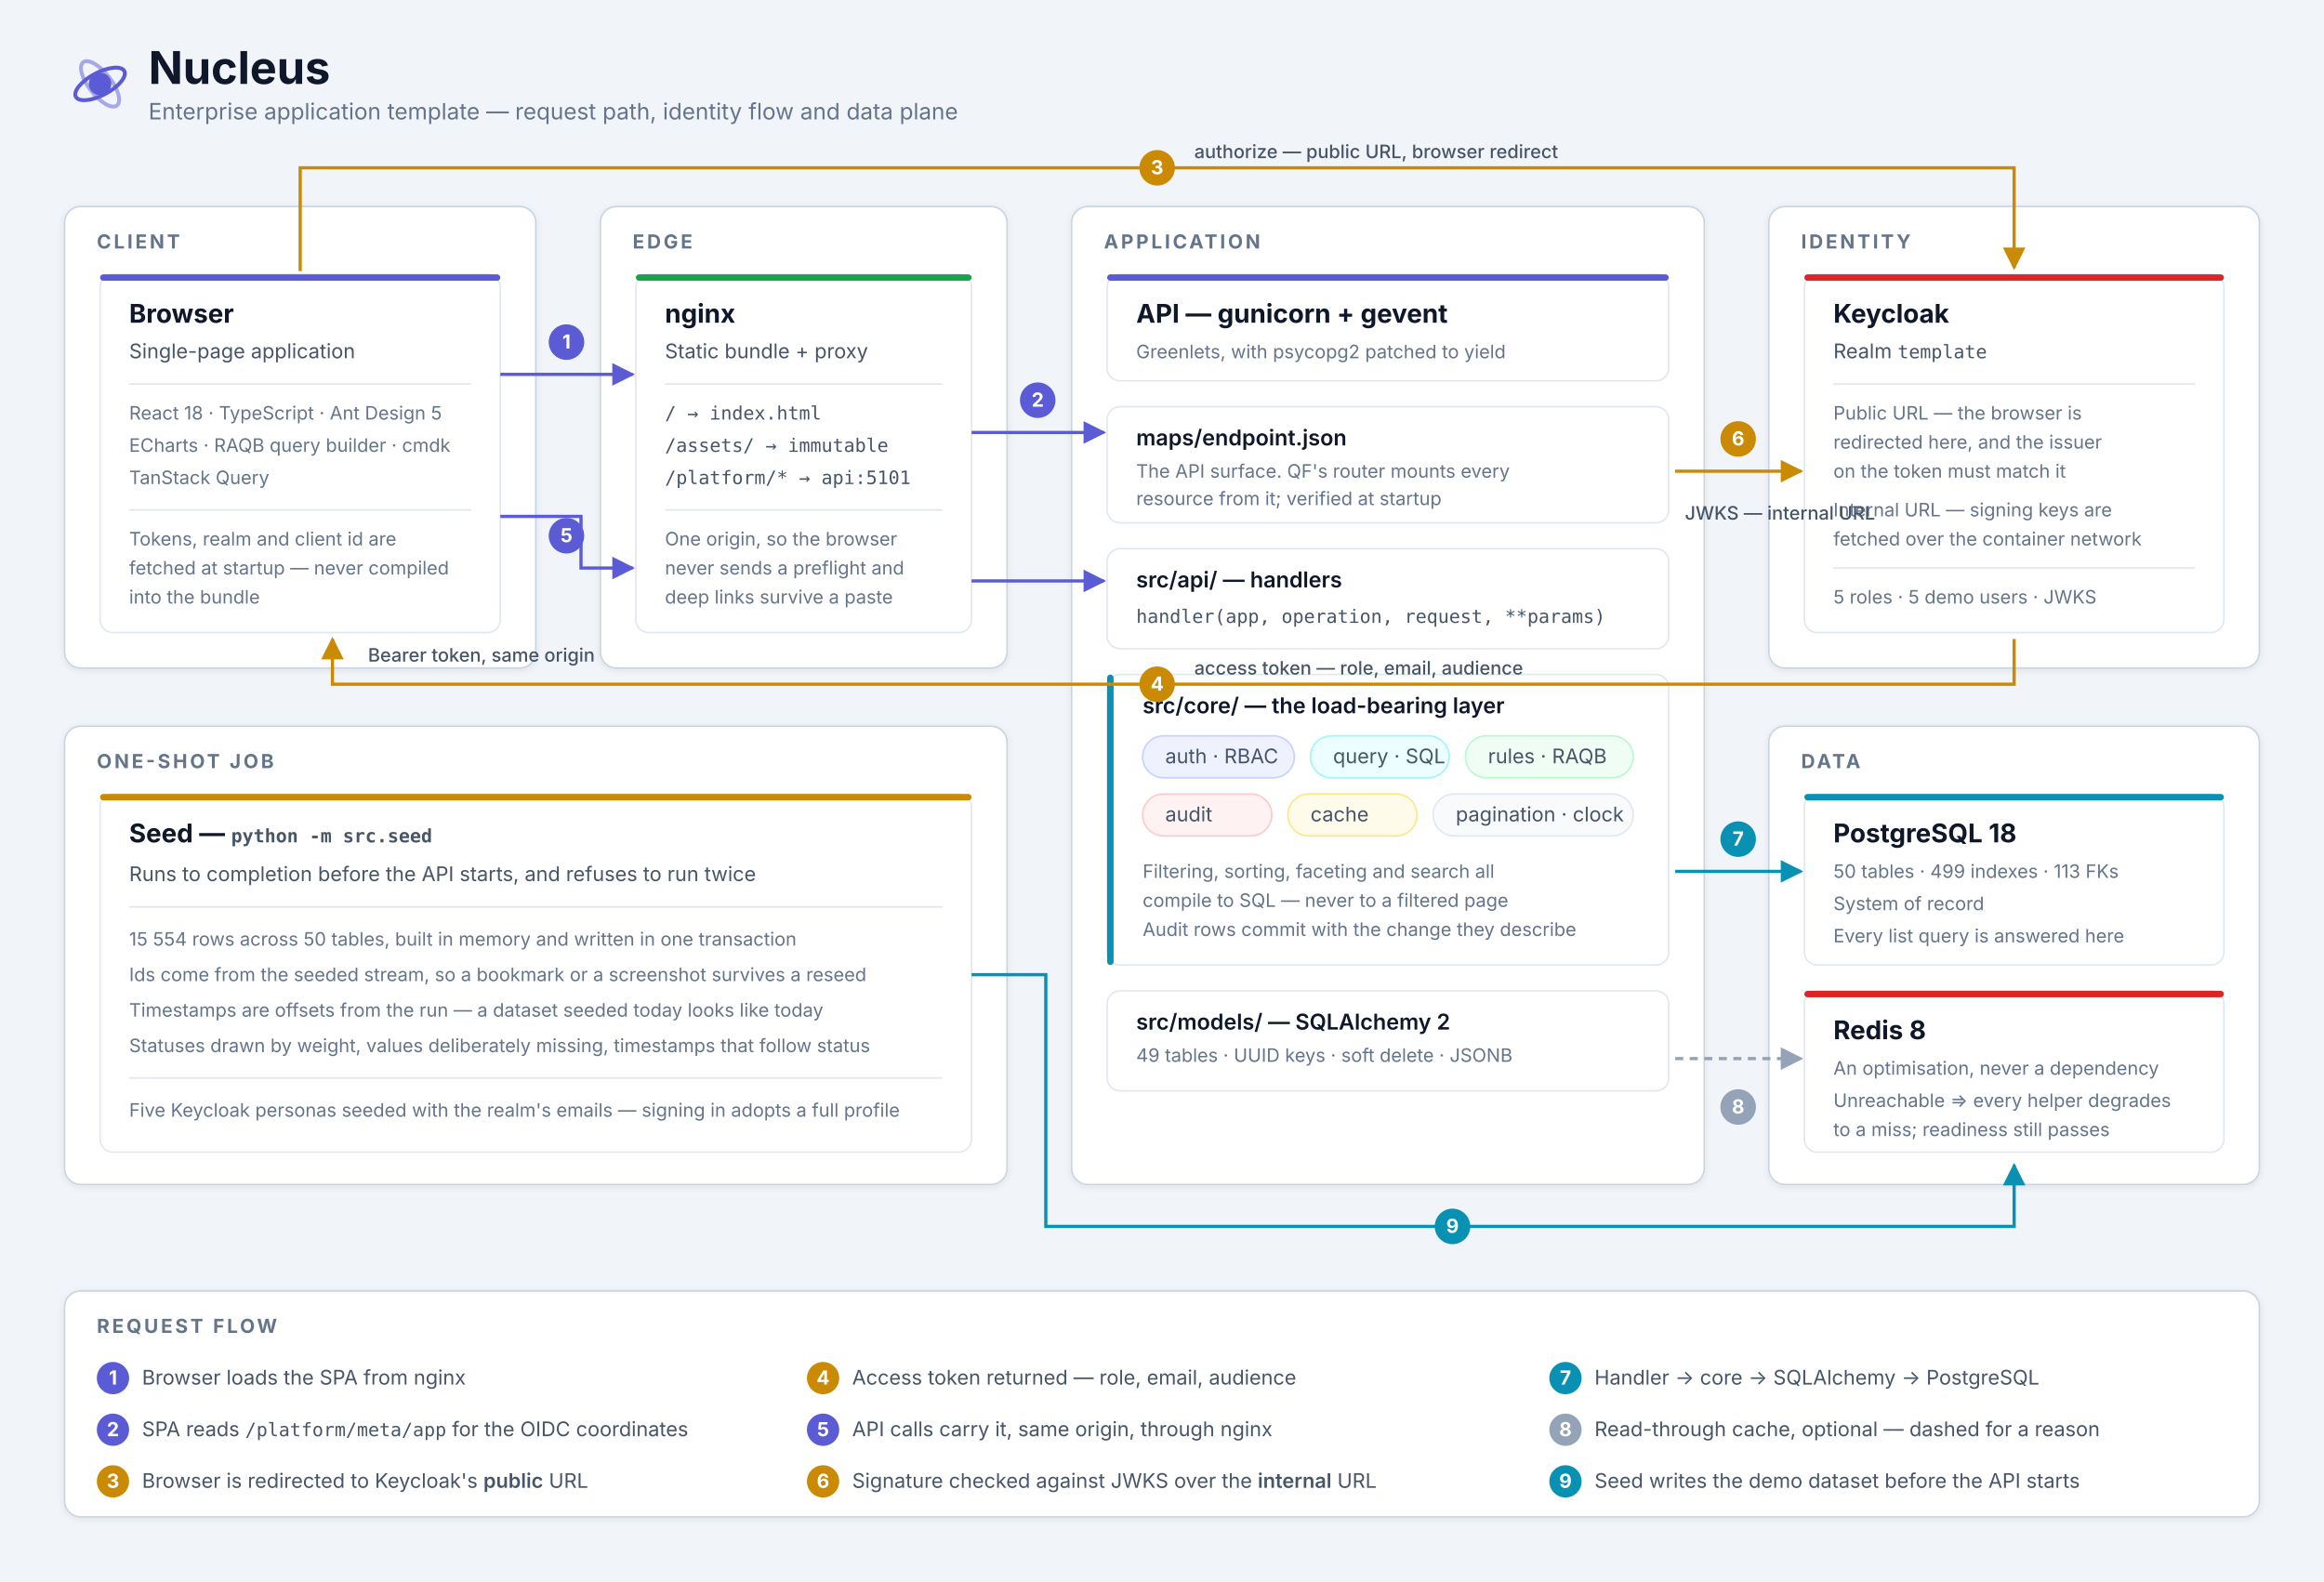
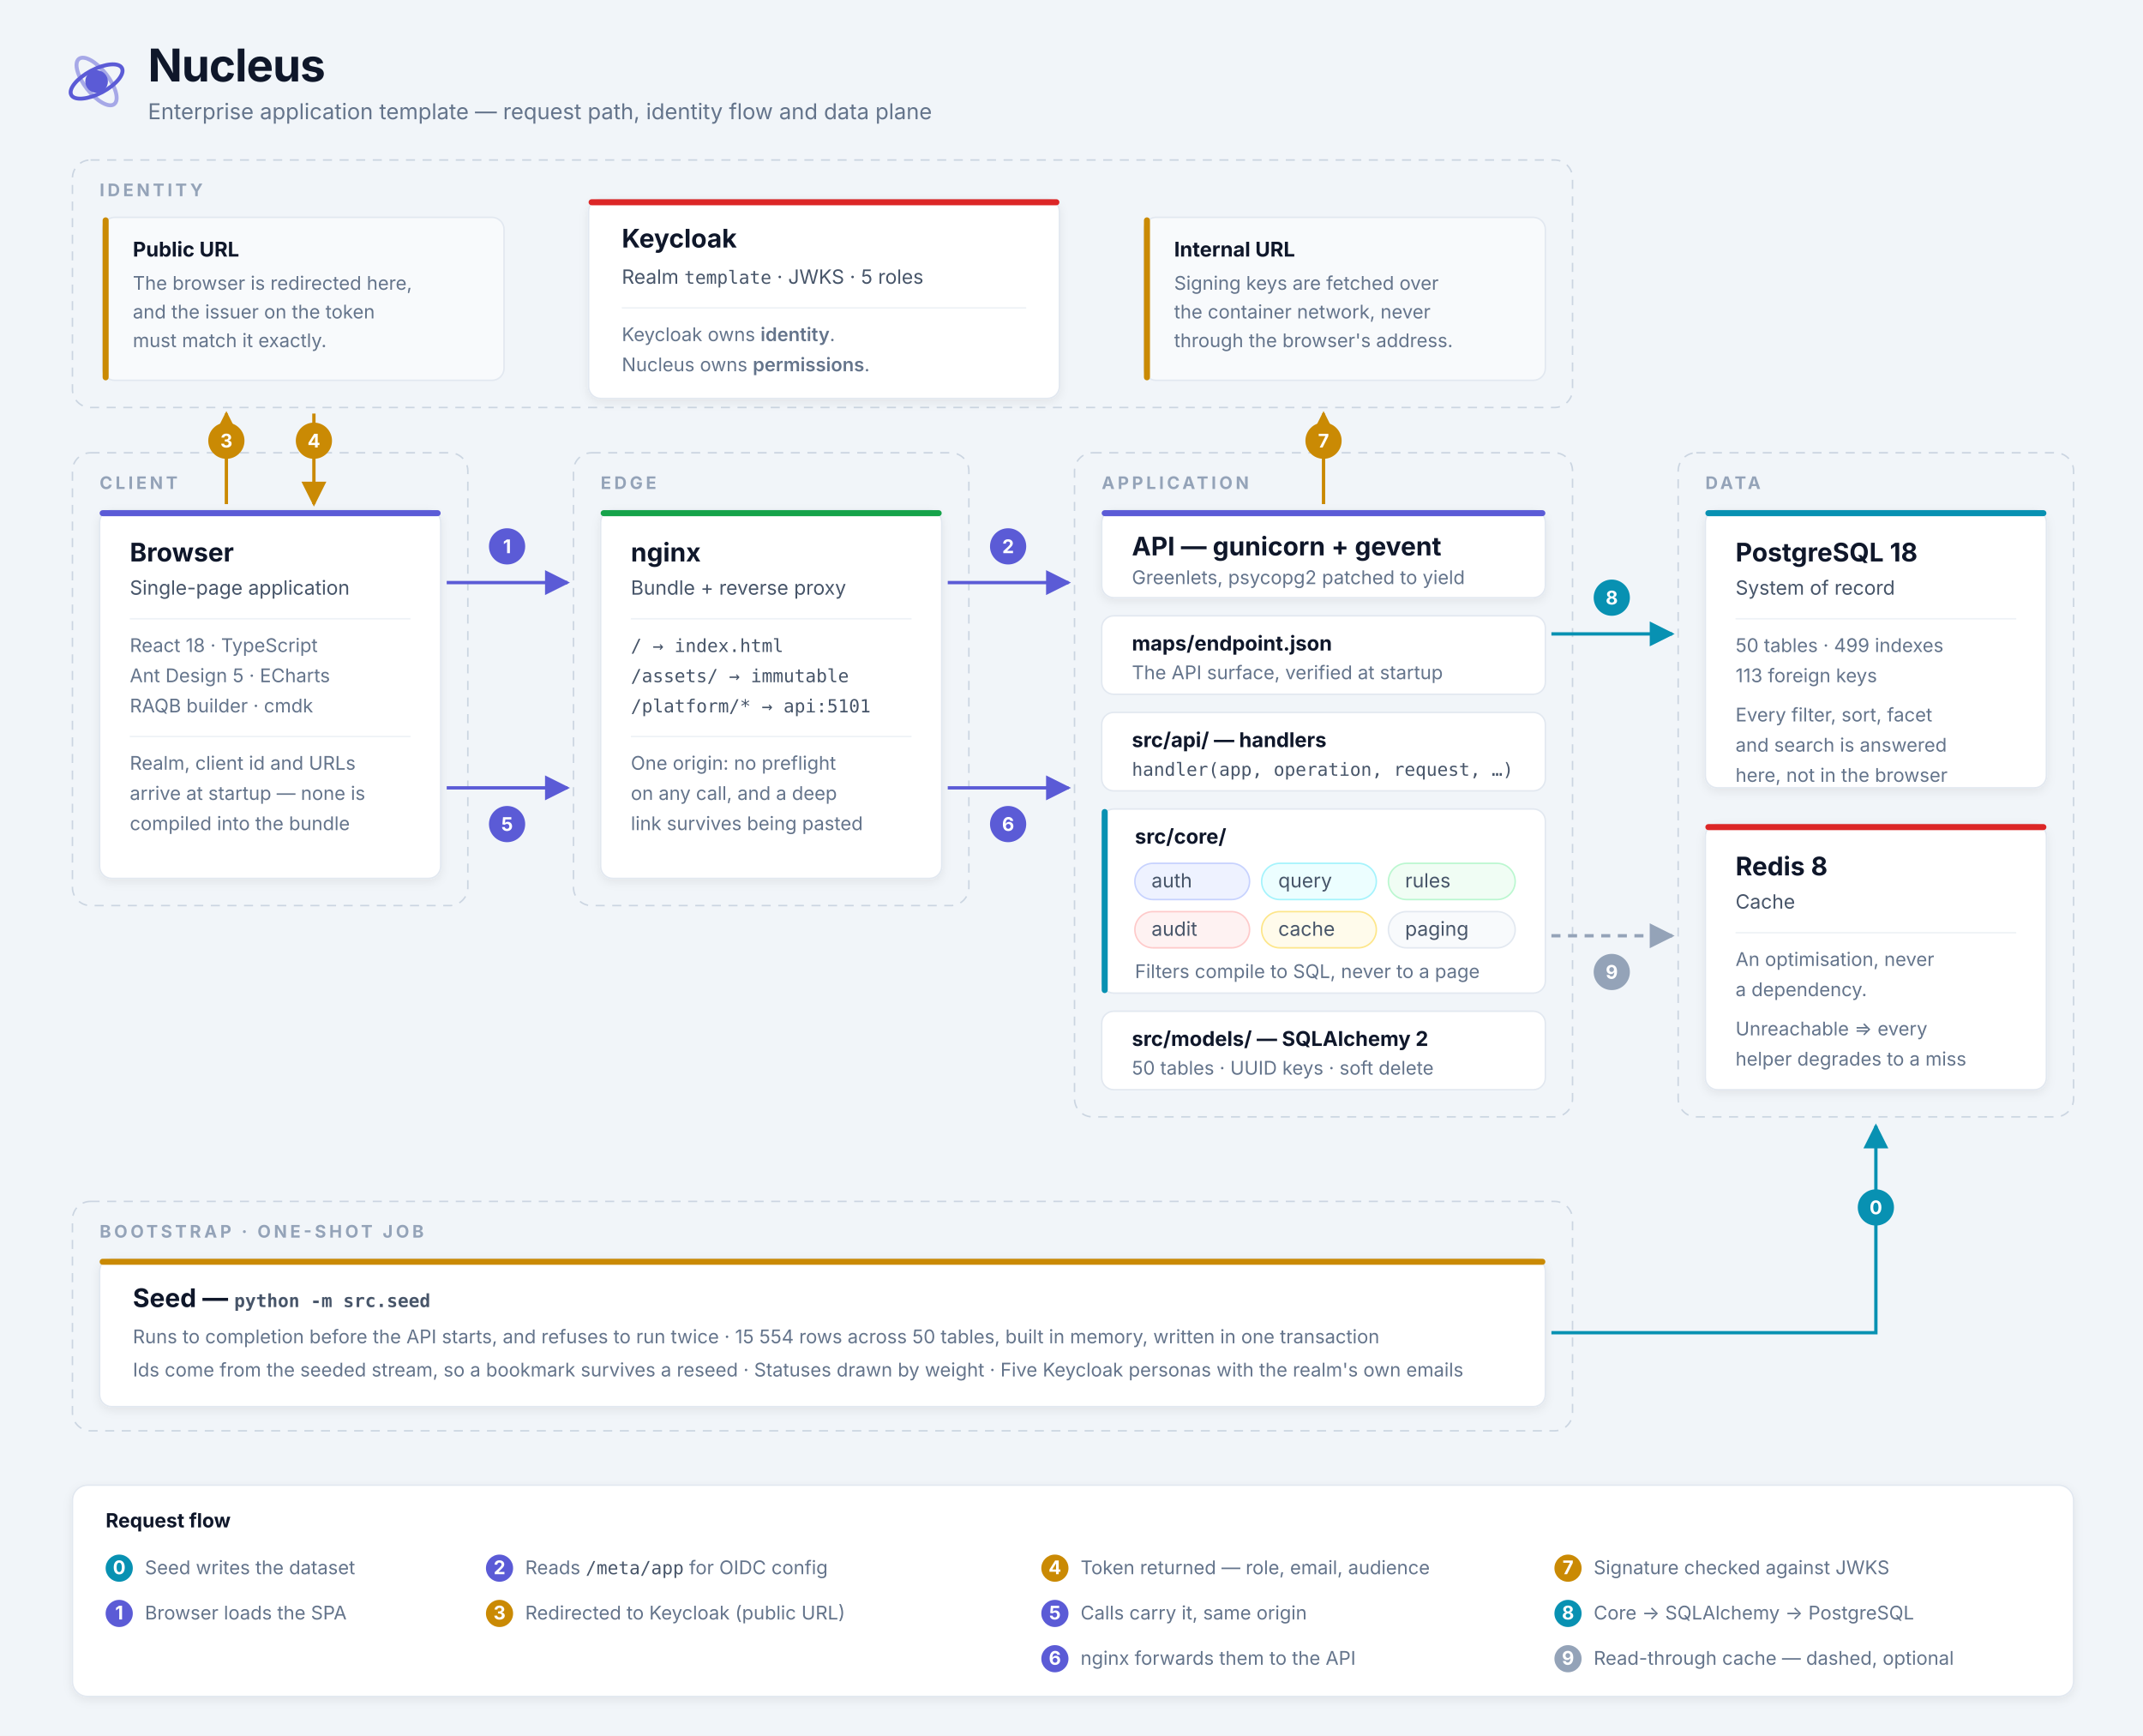
- <svg xmlns="http://www.w3.org/2000/svg" viewBox="0 0 1440 980" width="1440" height="980" font-family="Inter, 'Segoe UI', system-ui, -apple-system, 'Helvetica Neue', Arial, sans-serif" role="img" aria-label="Nucleus platform architecture">
+ <svg xmlns="http://www.w3.org/2000/svg" viewBox="0 0 1420 1150" width="1420" height="1150" font-family="Inter, 'Segoe UI', system-ui, -apple-system, 'Helvetica Neue', Arial, sans-serif" role="img" aria-label="Nucleus platform architecture">
  <style>
-     .bg      { fill: #f1f5f9; }
-     .zone    { fill: #ffffff; stroke: #cbd5e1; }
-     .zone-lb { fill: #64748b; font-size: 12px; font-weight: 700; letter-spacing: 1.6px; }
-     .card    { fill: #ffffff; stroke: #e2e8f0; }
-     .title   { fill: #0f172a; font-size: 28px; font-weight: 700; }
-     .sub     { fill: #64748b; font-size: 14px; }
-     .h       { fill: #0f172a; font-size: 16px; font-weight: 650; }
-     .h-sm    { fill: #0f172a; font-size: 13.5px; font-weight: 600; }
-     .t       { fill: #475569; font-size: 12.5px; }
-     .t-dim   { fill: #64748b; font-size: 11.5px; }
-     .mono    { font-family: 'JetBrains Mono', ui-monospace, SFMono-Regular, Menlo, Consolas, monospace; font-size: 11.5px; fill: #475569; }
-     .flow    { stroke: #5b5bd6; stroke-width: 2; fill: none; }
-     .flow-2  { stroke: #0891b2; stroke-width: 2; fill: none; }
-     .flow-3  { stroke: #ca8a04; stroke-width: 2; fill: none; }
-     .flow-op { stroke: #94a3b8; stroke-width: 2; fill: none; stroke-dasharray: 5 4; }
-     .lbl     { fill: #475569; font-size: 11.5px; font-weight: 500; }
-     .badge-t { fill: #ffffff; font-size: 12px; font-weight: 700; }
+     .bg       { fill: #f1f5f9; }
+     .zone     { fill: none; stroke: #cbd5e1; stroke-dasharray: 6 5; }
+     .zone-lb  { fill: #94a3b8; font-size: 11.5px; font-weight: 700; letter-spacing: 2px; }
+     .card     { fill: #ffffff; stroke: #e2e8f0; }
+     .card-alt { fill: #f8fafc; stroke: #e2e8f0; }
+     .title    { fill: #0f172a; font-size: 30px; font-weight: 700; letter-spacing: -0.5px; }
+     .sub      { fill: #64748b; font-size: 14.5px; }
+     .h        { fill: #0f172a; font-size: 17px; font-weight: 650; }
+     .h-sm     { fill: #0f172a; font-size: 13.5px; font-weight: 650; }
+     .t        { fill: #475569; font-size: 13px; }
+     .t-dim    { fill: #64748b; font-size: 12.5px; }
+     .mono     { font-family: 'JetBrains Mono', ui-monospace, SFMono-Regular, Menlo, Consolas, monospace; font-size: 12px; fill: #475569; }
+     .rule     { stroke: #eef2f6; }
+     .badge-t  { fill: #ffffff; font-size: 12.5px; font-weight: 700; }
+     .lg-h     { fill: #0f172a; font-size: 13px; font-weight: 650; }

    @media (prefers-color-scheme: dark) {
-       .bg      { fill: #020617; }
-       .zone    { fill: #0f172a; stroke: #334155; }
-       .zone-lb { fill: #94a3b8; }
-       .card    { fill: #1e293b; stroke: #334155; }
-       .title   { fill: #f1f5f9; }
-       .sub     { fill: #94a3b8; }
-       .h       { fill: #f1f5f9; }
-       .h-sm    { fill: #f1f5f9; }
-       .t       { fill: #cbd5e1; }
-       .t-dim   { fill: #94a3b8; }
-       .mono    { fill: #cbd5e1; }
-       .lbl     { fill: #cbd5e1; }
-       .flow    { stroke: #8b8bf0; }
+       .bg       { fill: #020617; }
+       .zone     { stroke: #334155; }
+       .zone-lb  { fill: #64748b; }
+       .card     { fill: #0f172a; stroke: #1e293b; }
+       .card-alt { fill: #0b1220; stroke: #1e293b; }
+       .title    { fill: #f1f5f9; }
+       .sub      { fill: #94a3b8; }
+       .h        { fill: #f1f5f9; }
+       .h-sm     { fill: #f1f5f9; }
+       .t        { fill: #cbd5e1; }
+       .t-dim    { fill: #94a3b8; }
+       .mono     { fill: #cbd5e1; }
+       .rule     { stroke: #1e293b; }
+       .lg-h     { fill: #f1f5f9; }
    }
  </style>
  <defs>
-     <marker id="a1" viewBox="0 0 10 10" refX="9" refY="5" markerWidth="7" markerHeight="7" orient="auto-start-reverse">
+     <marker id="ai" viewBox="0 0 10 10" refX="9" refY="5" markerWidth="7.5" markerHeight="7.5" orient="auto-start-reverse">
      <path d="M0 0 L10 5 L0 10 z" fill="#5b5bd6" />
    </marker>
-     <marker id="a2" viewBox="0 0 10 10" refX="9" refY="5" markerWidth="7" markerHeight="7" orient="auto-start-reverse">
+     <marker id="ac" viewBox="0 0 10 10" refX="9" refY="5" markerWidth="7.5" markerHeight="7.5" orient="auto-start-reverse">
      <path d="M0 0 L10 5 L0 10 z" fill="#0891b2" />
    </marker>
-     <marker id="a3" viewBox="0 0 10 10" refX="9" refY="5" markerWidth="7" markerHeight="7" orient="auto-start-reverse">
+     <marker id="ay" viewBox="0 0 10 10" refX="9" refY="5" markerWidth="7.5" markerHeight="7.5" orient="auto-start-reverse">
      <path d="M0 0 L10 5 L0 10 z" fill="#ca8a04" />
    </marker>
-     <marker id="a4" viewBox="0 0 10 10" refX="9" refY="5" markerWidth="7" markerHeight="7" orient="auto-start-reverse">
+     <marker id="ag" viewBox="0 0 10 10" refX="9" refY="5" markerWidth="7.5" markerHeight="7.5" orient="auto-start-reverse">
      <path d="M0 0 L10 5 L0 10 z" fill="#94a3b8" />
    </marker>
-     <filter id="sh" x="-20%" y="-20%" width="140%" height="140%">
-       <feDropShadow dx="0" dy="1" stdDeviation="2" flood-color="#0f172a" flood-opacity="0.08" />
+     <filter id="sh" x="-25%" y="-25%" width="150%" height="150%">
+       <feDropShadow dx="0" dy="2" stdDeviation="3" flood-color="#0f172a" flood-opacity="0.07" />
    </filter>
  </defs>
-   <rect class="bg" width="1440" height="980" />
-   <g transform="translate(48 34)">
-     <g transform="translate(14 18)">
-       <ellipse rx="17" ry="7" fill="none" stroke="#5b5bd6" stroke-width="2.4" transform="rotate(-28)" />
-       <ellipse rx="17" ry="7" fill="none" stroke="#5b5bd6" stroke-width="2.4" opacity="0.5" transform="rotate(52)" />
-       <circle r="7" fill="#5b5bd6" />
+   <rect class="bg" width="1420" height="1150" />
+   <g transform="translate(48 32)">
+     <g transform="translate(16 22)">
+       <ellipse rx="19" ry="8" fill="none" stroke="#5b5bd6" stroke-width="2.6" transform="rotate(-28)" />
+       <ellipse rx="19" ry="8" fill="none" stroke="#5b5bd6" stroke-width="2.6" opacity="0.5" transform="rotate(52)" />
+       <circle r="7.5" fill="#5b5bd6" />
    </g>
-     <text class="title" x="44" y="18">Nucleus</text>
-     <text class="sub" x="44" y="40">Enterprise application template — request path, identity flow and data plane</text>
-   </g>
-   <rect class="zone" x="40" y="128" width="292" height="286" rx="10" filter="url(#sh)" />
-   <text class="zone-lb" x="60" y="154">CLIENT</text>
-   <rect class="card" x="62" y="170" width="248" height="222" rx="8" />
-   <rect x="62" y="170" width="248" height="4" rx="2" fill="#5b5bd6" />
-   <text class="h" x="80" y="200">Browser</text>
-   <text class="t" x="80" y="222">Single-page application</text>
-   <line x1="80" y1="238" x2="292" y2="238" stroke="#e2e8f0" />
-   <text class="t-dim" x="80" y="260">React 18 · TypeScript · Ant Design 5</text>
-   <text class="t-dim" x="80" y="280">ECharts · RAQB query builder · cmdk</text>
-   <text class="t-dim" x="80" y="300">TanStack Query</text>
-   <line x1="80" y1="316" x2="292" y2="316" stroke="#e2e8f0" />
-   <text class="t-dim" x="80" y="338">Tokens, realm and client id are</text>
-   <text class="t-dim" x="80" y="356">fetched at startup — never compiled</text>
-   <text class="t-dim" x="80" y="374">into the bundle</text>
-   <rect class="zone" x="372" y="128" width="252" height="286" rx="10" filter="url(#sh)" />
-   <text class="zone-lb" x="392" y="154">EDGE</text>
-   <rect class="card" x="394" y="170" width="208" height="222" rx="8" />
-   <rect x="394" y="170" width="208" height="4" rx="2" fill="#16a34a" />
-   <text class="h" x="412" y="200">nginx</text>
-   <text class="t" x="412" y="222">Static bundle + proxy</text>
-   <line x1="412" y1="238" x2="584" y2="238" stroke="#e2e8f0" />
-   <text class="mono" x="412" y="260">/            → index.html</text>
-   <text class="mono" x="412" y="280">/assets/     → immutable</text>
-   <text class="mono" x="412" y="300">/platform/*  → api:5101</text>
-   <line x1="412" y1="316" x2="584" y2="316" stroke="#e2e8f0" />
-   <text class="t-dim" x="412" y="338">One origin, so the browser</text>
-   <text class="t-dim" x="412" y="356">never sends a preflight and</text>
-   <text class="t-dim" x="412" y="374">deep links survive a paste</text>
-   <rect class="zone" x="1096" y="128" width="304" height="286" rx="10" filter="url(#sh)" />
-   <text class="zone-lb" x="1116" y="154">IDENTITY</text>
-   <rect class="card" x="1118" y="170" width="260" height="222" rx="8" />
-   <rect x="1118" y="170" width="260" height="4" rx="2" fill="#dc2626" />
-   <text class="h" x="1136" y="200">Keycloak</text>
-   <text class="t" x="1136" y="222">Realm <tspan class="mono">template</tspan>
+     <text class="title" x="50" y="22">Nucleus</text>
+     <text class="sub" x="50" y="47">Enterprise application template — request path, identity flow and data plane</text>
+   </g>
+   <rect class="zone" x="48" y="106" width="994" height="164" rx="12" />
+   <text class="zone-lb" x="66" y="130">IDENTITY</text>
+   <rect class="card-alt" x="68" y="144" width="266" height="108" rx="8" />
+   <rect x="68" y="144" width="4" height="108" rx="2" fill="#ca8a04" />
+   <text class="h-sm" x="88" y="170">Public URL</text>
+   <text class="t-dim" x="88" y="192">The browser is redirected here,</text>
+   <text class="t-dim" x="88" y="211">and the issuer on the token</text>
+   <text class="t-dim" x="88" y="230">must match it exactly.</text>
+   <rect class="card" x="390" y="132" width="312" height="132" rx="8" filter="url(#sh)" />
+   <rect x="390" y="132" width="312" height="4" rx="2" fill="#dc2626" />
+   <text class="h" x="412" y="164">Keycloak</text>
+   <text class="t" x="412" y="188">Realm <tspan class="mono" font-size="13">template</tspan> · JWKS · 5 roles</text>
+   <line class="rule" x1="412" y1="204" x2="680" y2="204" />
+   <text class="t-dim" x="412" y="226">Keycloak owns <tspan font-weight="600">identity</tspan>.</text>
+   <text class="t-dim" x="412" y="246">Nucleus owns <tspan font-weight="600">permissions</tspan>.</text>
+   <rect class="card-alt" x="758" y="144" width="266" height="108" rx="8" />
+   <rect x="758" y="144" width="4" height="108" rx="2" fill="#ca8a04" />
+   <text class="h-sm" x="778" y="170">Internal URL</text>
+   <text class="t-dim" x="778" y="192">Signing keys are fetched over</text>
+   <text class="t-dim" x="778" y="211">the container network, never</text>
+   <text class="t-dim" x="778" y="230">through the browser's address.</text>
+   <rect class="zone" x="48" y="300" width="262" height="300" rx="12" />
+   <text class="zone-lb" x="66" y="324">CLIENT</text>
+   <rect class="card" x="66" y="338" width="226" height="244" rx="8" filter="url(#sh)" />
+   <rect x="66" y="338" width="226" height="4" rx="2" fill="#5b5bd6" />
+   <text class="h" x="86" y="372">Browser</text>
+   <text class="t" x="86" y="394">Single-page application</text>
+   <line class="rule" x1="86" y1="410" x2="272" y2="410" />
+   <text class="t-dim" x="86" y="432">React 18 · TypeScript</text>
+   <text class="t-dim" x="86" y="452">Ant Design 5 · ECharts</text>
+   <text class="t-dim" x="86" y="472">RAQB builder · cmdk</text>
+   <line class="rule" x1="86" y1="488" x2="272" y2="488" />
+   <text class="t-dim" x="86" y="510">Realm, client id and URLs</text>
+   <text class="t-dim" x="86" y="530">arrive at startup — none is</text>
+   <text class="t-dim" x="86" y="550">compiled into the bundle</text>
+   <rect class="zone" x="380" y="300" width="262" height="300" rx="12" />
+   <text class="zone-lb" x="398" y="324">EDGE</text>
+   <rect class="card" x="398" y="338" width="226" height="244" rx="8" filter="url(#sh)" />
+   <rect x="398" y="338" width="226" height="4" rx="2" fill="#16a34a" />
+   <text class="h" x="418" y="372">nginx</text>
+   <text class="t" x="418" y="394">Bundle + reverse proxy</text>
+   <line class="rule" x1="418" y1="410" x2="604" y2="410" />
+   <text class="mono" x="418" y="432">/           → index.html</text>
+   <text class="mono" x="418" y="452">/assets/    → immutable</text>
+   <text class="mono" x="418" y="472">/platform/* → api:5101</text>
+   <line class="rule" x1="418" y1="488" x2="604" y2="488" />
+   <text class="t-dim" x="418" y="510">One origin: no preflight</text>
+   <text class="t-dim" x="418" y="530">on any call, and a deep</text>
+   <text class="t-dim" x="418" y="550">link survives being pasted</text>
+   <rect class="zone" x="712" y="300" width="330" height="440" rx="12" />
+   <text class="zone-lb" x="730" y="324">APPLICATION</text>
+   <rect class="card" x="730" y="338" width="294" height="58" rx="8" filter="url(#sh)" />
+   <rect x="730" y="338" width="294" height="4" rx="2" fill="#5b5bd6" />
+   <text class="h" x="750" y="368">API — gunicorn + gevent</text>
+   <text class="t-dim" x="750" y="387">Greenlets, psycopg2 patched to yield</text>
+   <rect class="card" x="730" y="408" width="294" height="52" rx="8" />
+   <text class="h-sm" x="750" y="431">maps/endpoint.json</text>
+   <text class="t-dim" x="750" y="450">The API surface, verified at startup</text>
+   <rect class="card" x="730" y="472" width="294" height="52" rx="8" />
+   <text class="h-sm" x="750" y="495">src/api/ — handlers</text>
+   <text class="mono" x="750" y="514" font-size="11">handler(app, operation, request, …)</text>
+   <rect class="card" x="730" y="536" width="294" height="122" rx="8" />
+   <rect x="730" y="536" width="4" height="122" rx="2" fill="#0891b2" />
+   <text class="h-sm" x="752" y="559">src/core/</text>
+   <rect x="752" y="572" width="76" height="24" rx="12" fill="#eef2ff" stroke="#c7d2fe" />
+   <text class="t" x="763" y="588" font-size="11.5">auth</text>
+   <rect x="836" y="572" width="76" height="24" rx="12" fill="#ecfeff" stroke="#a5f3fc" />
+   <text class="t" x="847" y="588" font-size="11.5">query</text>
+   <rect x="920" y="572" width="84" height="24" rx="12" fill="#f0fdf4" stroke="#bbf7d0" />
+   <text class="t" x="931" y="588" font-size="11.5">rules</text>
+   <rect x="752" y="604" width="76" height="24" rx="12" fill="#fef2f2" stroke="#fecaca" />
+   <text class="t" x="763" y="620" font-size="11.5">audit</text>
+   <rect x="836" y="604" width="76" height="24" rx="12" fill="#fffbeb" stroke="#fde68a" />
+   <text class="t" x="847" y="620" font-size="11.5">cache</text>
+   <rect x="920" y="604" width="84" height="24" rx="12" fill="#f8fafc" stroke="#e2e8f0" />
+   <text class="t" x="931" y="620" font-size="11.5">paging</text>
+   <text class="t-dim" x="752" y="648">Filters compile to SQL, never to a page</text>
+   <rect class="card" x="730" y="670" width="294" height="52" rx="8" />
+   <text class="h-sm" x="750" y="693">src/models/ — SQLAlchemy 2</text>
+   <text class="t-dim" x="750" y="712">50 tables · UUID keys · soft delete</text>
+   <rect class="zone" x="1112" y="300" width="262" height="440" rx="12" />
+   <text class="zone-lb" x="1130" y="324">DATA</text>
+   <rect class="card" x="1130" y="338" width="226" height="184" rx="8" filter="url(#sh)" />
+   <rect x="1130" y="338" width="226" height="4" rx="2" fill="#0891b2" />
+   <text class="h" x="1150" y="372">PostgreSQL 18</text>
+   <text class="t" x="1150" y="394">System of record</text>
+   <line class="rule" x1="1150" y1="410" x2="1336" y2="410" />
+   <text class="t-dim" x="1150" y="432">50 tables · 499 indexes</text>
+   <text class="t-dim" x="1150" y="452">113 foreign keys</text>
+   <text class="t-dim" x="1150" y="478">Every filter, sort, facet</text>
+   <text class="t-dim" x="1150" y="498">and search is answered</text>
+   <text class="t-dim" x="1150" y="518">here, not in the browser</text>
+   <rect class="card" x="1130" y="546" width="226" height="176" rx="8" filter="url(#sh)" />
+   <rect x="1130" y="546" width="226" height="4" rx="2" fill="#dc2626" />
+   <text class="h" x="1150" y="580">Redis 8</text>
+   <text class="t" x="1150" y="602">Cache</text>
+   <line class="rule" x1="1150" y1="618" x2="1336" y2="618" />
+   <text class="t-dim" x="1150" y="640">An optimisation, never</text>
+   <text class="t-dim" x="1150" y="660">a dependency.</text>
+   <text class="t-dim" x="1150" y="686">Unreachable ⇒ every</text>
+   <text class="t-dim" x="1150" y="706">helper degrades to a miss</text>
+   <path stroke="#5b5bd6" stroke-width="2.2" fill="none" d="M296 386 H376" marker-end="url(#ai)" />
+   <circle cx="336" cy="362" r="12" fill="#5b5bd6" />
+   <text class="badge-t" x="336" y="366.5" text-anchor="middle">1</text>
+   <path stroke="#5b5bd6" stroke-width="2.2" fill="none" d="M628 386 H708" marker-end="url(#ai)" />
+   <circle cx="668" cy="362" r="12" fill="#5b5bd6" />
+   <text class="badge-t" x="668" y="366.5" text-anchor="middle">2</text>
+   <path stroke="#ca8a04" stroke-width="2.2" fill="none" d="M150 334 V274" marker-end="url(#ay)" />
+   <circle cx="150" cy="292" r="12" fill="#ca8a04" />
+   <text class="badge-t" x="150" y="296.5" text-anchor="middle">3</text>
+   <path stroke="#ca8a04" stroke-width="2.2" fill="none" d="M208 274 V334" marker-end="url(#ay)" />
+   <circle cx="208" cy="292" r="12" fill="#ca8a04" />
+   <text class="badge-t" x="208" y="296.5" text-anchor="middle">4</text>
+   <path stroke="#5b5bd6" stroke-width="2.2" fill="none" d="M296 522 H376" marker-end="url(#ai)" />
+   <circle cx="336" cy="546" r="12" fill="#5b5bd6" />
+   <text class="badge-t" x="336" y="550.5" text-anchor="middle">5</text>
+   <path stroke="#5b5bd6" stroke-width="2.2" fill="none" d="M628 522 H708" marker-end="url(#ai)" />
+   <circle cx="668" cy="546" r="12" fill="#5b5bd6" />
+   <text class="badge-t" x="668" y="550.5" text-anchor="middle">6</text>
+   <path stroke="#ca8a04" stroke-width="2.2" fill="none" d="M877 334 V274" marker-end="url(#ay)" />
+   <circle cx="877" cy="292" r="12" fill="#ca8a04" />
+   <text class="badge-t" x="877" y="296.5" text-anchor="middle">7</text>
+   <path stroke="#0891b2" stroke-width="2.2" fill="none" d="M1028 420 H1108" marker-end="url(#ac)" />
+   <circle cx="1068" cy="396" r="12" fill="#0891b2" />
+   <text class="badge-t" x="1068" y="400.5" text-anchor="middle">8</text>
+   <path stroke="#94a3b8" stroke-width="2.2" fill="none" stroke-dasharray="6 5" d="M1028 620 H1108" marker-end="url(#ag)" />
+   <circle cx="1068" cy="644" r="12" fill="#94a3b8" />
+   <text class="badge-t" x="1068" y="648.5" text-anchor="middle">9</text>
+   <rect class="zone" x="48" y="796" width="994" height="152" rx="12" />
+   <text class="zone-lb" x="66" y="820">BOOTSTRAP · ONE-SHOT JOB</text>
+   <rect class="card" x="66" y="834" width="958" height="98" rx="8" filter="url(#sh)" />
+   <rect x="66" y="834" width="958" height="4" rx="2" fill="#ca8a04" />
+   <text class="h" x="88" y="866">Seed — <tspan class="mono" font-size="15">python -m src.seed</tspan>
  </text>
-   <line x1="1136" y1="238" x2="1360" y2="238" stroke="#e2e8f0" />
-   <text class="t-dim" x="1136" y="260">Public URL — the browser is</text>
-   <text class="t-dim" x="1136" y="278">redirected here, and the issuer</text>
-   <text class="t-dim" x="1136" y="296">on the token must match it</text>
-   <text class="t-dim" x="1136" y="320">Internal URL — signing keys are</text>
-   <text class="t-dim" x="1136" y="338">fetched over the container network</text>
-   <line x1="1136" y1="352" x2="1360" y2="352" stroke="#e2e8f0" />
-   <text class="t-dim" x="1136" y="374">5 roles · 5 demo users · JWKS</text>
-   <rect class="zone" x="664" y="128" width="392" height="606" rx="10" filter="url(#sh)" />
-   <text class="zone-lb" x="684" y="154">APPLICATION</text>
-   <rect class="card" x="686" y="170" width="348" height="66" rx="8" />
-   <rect x="686" y="170" width="348" height="4" rx="2" fill="#5b5bd6" />
-   <text class="h" x="704" y="200">API — gunicorn + gevent</text>
-   <text class="t-dim" x="704" y="222">Greenlets, with psycopg2 patched to yield</text>
-   <rect class="card" x="686" y="252" width="348" height="72" rx="8" />
-   <text class="h-sm" x="704" y="276">maps/endpoint.json</text>
-   <text class="t-dim" x="704" y="296">The API surface. QF's router mounts every</text>
-   <text class="t-dim" x="704" y="313">resource from it; verified at startup</text>
-   <rect class="card" x="686" y="340" width="348" height="62" rx="8" />
-   <text class="h-sm" x="704" y="364">src/api/ — handlers</text>
-   <text class="mono" x="704" y="386">handler(app, operation, request, **params)</text>
-   <rect class="card" x="686" y="418" width="348" height="180" rx="8" />
-   <rect x="686" y="418" width="4" height="180" rx="2" fill="#0891b2" />
-   <text class="h-sm" x="708" y="442">src/core/ — the load-bearing layer</text>
-   <rect x="708" y="456" width="94" height="26" rx="13" fill="#eef2ff" stroke="#c7d2fe" />
-   <text class="t" x="722" y="473" font-size="11.5">auth · RBAC</text>
-   <rect x="812" y="456" width="86" height="26" rx="13" fill="#ecfeff" stroke="#a5f3fc" />
-   <text class="t" x="826" y="473" font-size="11.5">query · SQL</text>
-   <rect x="908" y="456" width="104" height="26" rx="13" fill="#f0fdf4" stroke="#bbf7d0" />
-   <text class="t" x="922" y="473" font-size="11.5">rules · RAQB</text>
-   <rect x="708" y="492" width="80" height="26" rx="13" fill="#fef2f2" stroke="#fecaca" />
-   <text class="t" x="722" y="509" font-size="11.5">audit</text>
-   <rect x="798" y="492" width="80" height="26" rx="13" fill="#fffbeb" stroke="#fde68a" />
-   <text class="t" x="812" y="509" font-size="11.5">cache</text>
-   <rect x="888" y="492" width="124" height="26" rx="13" fill="#f8fafc" stroke="#e2e8f0" />
-   <text class="t" x="902" y="509" font-size="11.5">pagination · clock</text>
-   <text class="t-dim" x="708" y="544">Filtering, sorting, faceting and search all</text>
-   <text class="t-dim" x="708" y="562">compile to SQL — never to a filtered page</text>
-   <text class="t-dim" x="708" y="580">Audit rows commit with the change they describe</text>
-   <rect class="card" x="686" y="614" width="348" height="62" rx="8" />
-   <text class="h-sm" x="704" y="638">src/models/ — SQLAlchemy 2</text>
-   <text class="t-dim" x="704" y="658">49 tables · UUID keys · soft delete · JSONB</text>
-   <rect class="zone" x="1096" y="450" width="304" height="284" rx="10" filter="url(#sh)" />
-   <text class="zone-lb" x="1116" y="476">DATA</text>
-   <rect class="card" x="1118" y="492" width="260" height="106" rx="8" />
-   <rect x="1118" y="492" width="260" height="4" rx="2" fill="#0891b2" />
-   <text class="h" x="1136" y="522">PostgreSQL 18</text>
-   <text class="t-dim" x="1136" y="544">50 tables · 499 indexes · 113 FKs</text>
-   <text class="t-dim" x="1136" y="564">System of record</text>
-   <text class="t-dim" x="1136" y="584">Every list query is answered here</text>
-   <rect class="card" x="1118" y="614" width="260" height="100" rx="8" />
-   <rect x="1118" y="614" width="260" height="4" rx="2" fill="#dc2626" />
-   <text class="h" x="1136" y="644">Redis 8</text>
-   <text class="t-dim" x="1136" y="666">An optimisation, never a dependency</text>
-   <text class="t-dim" x="1136" y="686">Unreachable ⇒ every helper degrades</text>
-   <text class="t-dim" x="1136" y="704">to a miss; readiness still passes</text>
-   <rect class="zone" x="40" y="450" width="584" height="284" rx="10" filter="url(#sh)" />
-   <text class="zone-lb" x="60" y="476">ONE-SHOT JOB</text>
-   <rect class="card" x="62" y="492" width="540" height="222" rx="8" />
-   <rect x="62" y="492" width="540" height="4" rx="2" fill="#ca8a04" />
-   <text class="h" x="80" y="522">Seed — <tspan class="mono" font-size="14">python -m src.seed</tspan>
-   </text>
-   <text class="t" x="80" y="546">Runs to completion before the API starts, and refuses to run twice</text>
-   <line x1="80" y1="562" x2="584" y2="562" stroke="#e2e8f0" />
-   <text class="t-dim" x="80" y="586">15 554 rows across 50 tables, built in memory and written in one transaction</text>
-   <text class="t-dim" x="80" y="608">Ids come from the seeded stream, so a bookmark or a screenshot survives a reseed</text>
-   <text class="t-dim" x="80" y="630">Timestamps are offsets from the run — a dataset seeded today looks like today</text>
-   <text class="t-dim" x="80" y="652">Statuses drawn by weight, values deliberately missing, timestamps that follow status</text>
-   <line x1="80" y1="668" x2="584" y2="668" stroke="#e2e8f0" />
-   <text class="t-dim" x="80" y="692">Five Keycloak personas seeded with the realm's emails — signing in adopts a full profile</text>
-   <path class="flow" d="M310 232 H392" marker-end="url(#a1)" />
-   <circle cx="351" cy="212" r="11" fill="#5b5bd6" />
-   <text class="badge-t" x="351" y="216" text-anchor="middle">1</text>
-   <path class="flow" d="M602 268 H684" marker-end="url(#a1)" />
-   <circle cx="643" cy="248" r="11" fill="#5b5bd6" />
-   <text class="badge-t" x="643" y="252" text-anchor="middle">2</text>
-   <path class="flow-3" d="M186 168 V104 H1248 V166" marker-end="url(#a3)" />
-   <circle cx="717" cy="104" r="11" fill="#ca8a04" />
-   <text class="badge-t" x="717" y="108" text-anchor="middle">3</text>
-   <text class="lbl" x="740" y="98">authorize — public URL, browser redirect</text>
-   <path class="flow-3" d="M1248 396 V424 H206 V396" marker-end="url(#a3)" />
-   <circle cx="717" cy="424" r="11" fill="#ca8a04" />
-   <text class="badge-t" x="717" y="428" text-anchor="middle">4</text>
-   <text class="lbl" x="740" y="418">access token — role, email, audience</text>
-   <path class="flow" d="M310 320 H360 V352 H392" marker-end="url(#a1)" />
-   <circle cx="351" cy="332" r="11" fill="#5b5bd6" />
-   <text class="badge-t" x="351" y="336" text-anchor="middle">5</text>
-   <text class="lbl" x="228" y="410">Bearer token, same origin</text>
-   <path class="flow" d="M602 360 H684" marker-end="url(#a1)" />
-   <path class="flow-3" d="M1038 292 H1116" marker-end="url(#a3)" />
-   <circle cx="1077" cy="272" r="11" fill="#ca8a04" />
-   <text class="badge-t" x="1077" y="276" text-anchor="middle">6</text>
-   <text class="lbl" x="1044" y="322">JWKS — internal URL</text>
-   <path class="flow-2" d="M1038 540 H1116" marker-end="url(#a2)" />
-   <circle cx="1077" cy="520" r="11" fill="#0891b2" />
-   <text class="badge-t" x="1077" y="524" text-anchor="middle">7</text>
-   <path class="flow-op" d="M1038 656 H1116" marker-end="url(#a4)" />
-   <circle cx="1077" cy="686" r="11" fill="#94a3b8" />
-   <text class="badge-t" x="1077" y="690" text-anchor="middle">8</text>
-   <path class="flow-2" d="M602 604 H648 V760 H1248 V722" marker-end="url(#a2)" />
-   <circle cx="900" cy="760" r="11" fill="#0891b2" />
-   <text class="badge-t" x="900" y="764" text-anchor="middle">9</text>
-   <rect class="zone" x="40" y="800" width="1360" height="140" rx="10" filter="url(#sh)" />
-   <text class="zone-lb" x="60" y="826">REQUEST FLOW</text>
-   <g transform="translate(60 844)">
-     <circle cx="10" cy="10" r="10" fill="#5b5bd6" />
-     <text class="badge-t" x="10" y="14" text-anchor="middle">1</text>
-     <text class="t" x="28" y="14">Browser loads the SPA from nginx</text>
-     <circle cx="10" cy="42" r="10" fill="#5b5bd6" />
-     <text class="badge-t" x="10" y="46" text-anchor="middle">2</text>
-     <text class="t" x="28" y="46">SPA reads <tspan class="mono">/platform/meta/app</tspan> for the OIDC coordinates</text>
-     <circle cx="10" cy="74" r="10" fill="#ca8a04" />
-     <text class="badge-t" x="10" y="78" text-anchor="middle">3</text>
-     <text class="t" x="28" y="78">Browser is redirected to Keycloak's <tspan font-weight="600">public</tspan> URL</text>
-   </g>
-   <g transform="translate(500 844)">
-     <circle cx="10" cy="10" r="10" fill="#ca8a04" />
-     <text class="badge-t" x="10" y="14" text-anchor="middle">4</text>
-     <text class="t" x="28" y="14">Access token returned — role, email, audience</text>
-     <circle cx="10" cy="42" r="10" fill="#5b5bd6" />
-     <text class="badge-t" x="10" y="46" text-anchor="middle">5</text>
-     <text class="t" x="28" y="46">API calls carry it, same origin, through nginx</text>
-     <circle cx="10" cy="74" r="10" fill="#ca8a04" />
-     <text class="badge-t" x="10" y="78" text-anchor="middle">6</text>
-     <text class="t" x="28" y="78">Signature checked against JWKS over the <tspan font-weight="600">internal</tspan> URL</text>
-   </g>
-   <g transform="translate(960 844)">
-     <circle cx="10" cy="10" r="10" fill="#0891b2" />
-     <text class="badge-t" x="10" y="14" text-anchor="middle">7</text>
-     <text class="t" x="28" y="14">Handler → core → SQLAlchemy → PostgreSQL</text>
-     <circle cx="10" cy="42" r="10" fill="#94a3b8" />
-     <text class="badge-t" x="10" y="46" text-anchor="middle">8</text>
-     <text class="t" x="28" y="46">Read-through cache, optional — dashed for a reason</text>
-     <circle cx="10" cy="74" r="10" fill="#0891b2" />
-     <text class="badge-t" x="10" y="78" text-anchor="middle">9</text>
-     <text class="t" x="28" y="78">Seed writes the demo dataset before the API starts</text>
+   <text class="t-dim" x="88" y="890">Runs to completion before the API starts, and refuses to run twice · 15 554 rows across 50 tables, built in memory, written in one transaction</text>
+   <text class="t-dim" x="88" y="912">Ids come from the seeded stream, so a bookmark survives a reseed · Statuses drawn by weight · Five Keycloak personas with the realm's own emails</text>
+   <path stroke="#0891b2" stroke-width="2.2" fill="none" d="M1028 883 H1243 V746" marker-end="url(#ac)" />
+   <circle cx="1243" cy="800" r="12" fill="#0891b2" />
+   <text class="badge-t" x="1243" y="804.5" text-anchor="middle">0</text>
+   <rect class="card" x="48" y="984" width="1326" height="140" rx="10" filter="url(#sh)" />
+   <text class="lg-h" x="70" y="1012">Request flow</text>
+   <g transform="translate(70 1030)">
+     <circle cx="9" cy="9" r="9" fill="#0891b2" />
+     <text class="badge-t" x="9" y="13" text-anchor="middle" font-size="11">0</text>
+     <text class="t-dim" x="26" y="13">Seed writes the dataset</text>
+     <circle cx="9" cy="39" r="9" fill="#5b5bd6" />
+     <text class="badge-t" x="9" y="43" text-anchor="middle" font-size="11">1</text>
+     <text class="t-dim" x="26" y="43">Browser loads the SPA</text>
+   </g>
+   <g transform="translate(322 1030)">
+     <circle cx="9" cy="9" r="9" fill="#5b5bd6" />
+     <text class="badge-t" x="9" y="13" text-anchor="middle" font-size="11">2</text>
+     <text class="t-dim" x="26" y="13">Reads <tspan class="mono" font-size="11.5">/meta/app</tspan> for OIDC config</text>
+     <circle cx="9" cy="39" r="9" fill="#ca8a04" />
+     <text class="badge-t" x="9" y="43" text-anchor="middle" font-size="11">3</text>
+     <text class="t-dim" x="26" y="43">Redirected to Keycloak (public URL)</text>
+   </g>
+   <g transform="translate(690 1030)">
+     <circle cx="9" cy="9" r="9" fill="#ca8a04" />
+     <text class="badge-t" x="9" y="13" text-anchor="middle" font-size="11">4</text>
+     <text class="t-dim" x="26" y="13">Token returned — role, email, audience</text>
+     <circle cx="9" cy="39" r="9" fill="#5b5bd6" />
+     <text class="badge-t" x="9" y="43" text-anchor="middle" font-size="11">5</text>
+     <text class="t-dim" x="26" y="43">Calls carry it, same origin</text>
+     <circle cx="9" cy="69" r="9" fill="#5b5bd6" />
+     <text class="badge-t" x="9" y="73" text-anchor="middle" font-size="11">6</text>
+     <text class="t-dim" x="26" y="73">nginx forwards them to the API</text>
+   </g>
+   <g transform="translate(1030 1030)">
+     <circle cx="9" cy="9" r="9" fill="#ca8a04" />
+     <text class="badge-t" x="9" y="13" text-anchor="middle" font-size="11">7</text>
+     <text class="t-dim" x="26" y="13">Signature checked against JWKS</text>
+     <circle cx="9" cy="39" r="9" fill="#0891b2" />
+     <text class="badge-t" x="9" y="43" text-anchor="middle" font-size="11">8</text>
+     <text class="t-dim" x="26" y="43">Core → SQLAlchemy → PostgreSQL</text>
+     <circle cx="9" cy="69" r="9" fill="#94a3b8" />
+     <text class="badge-t" x="9" y="73" text-anchor="middle" font-size="11">9</text>
+     <text class="t-dim" x="26" y="73">Read-through cache — dashed, optional</text>
  </g>
</svg>
